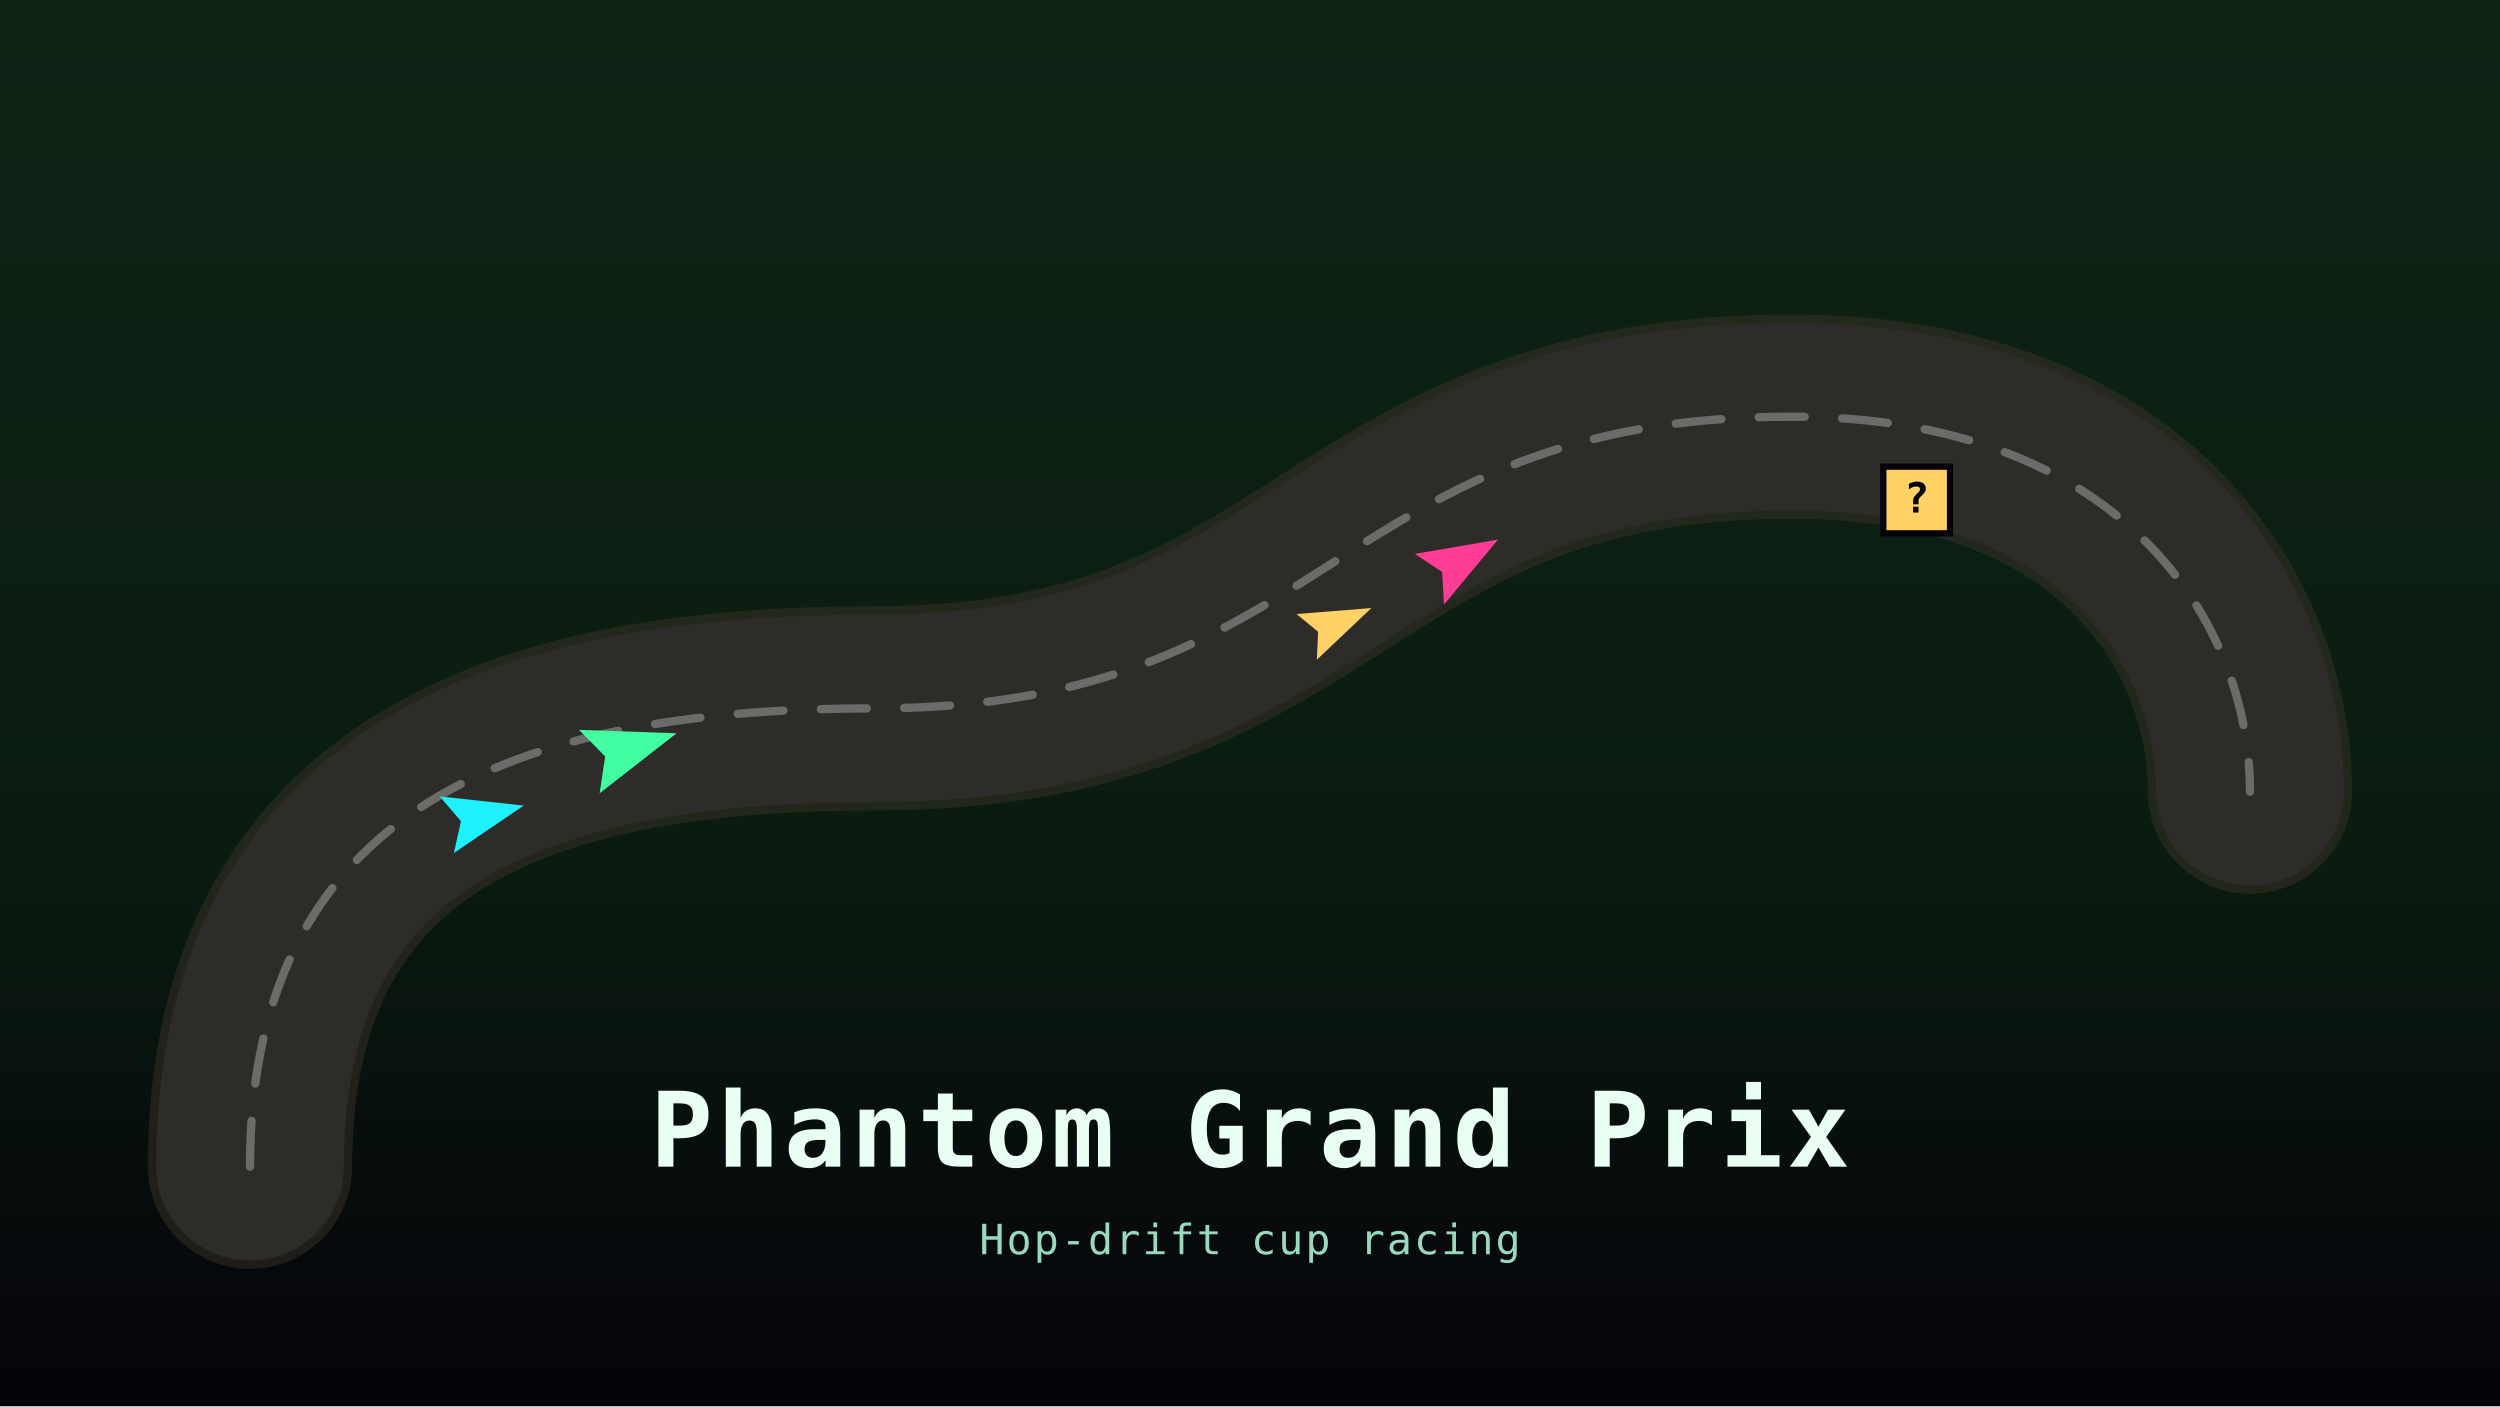
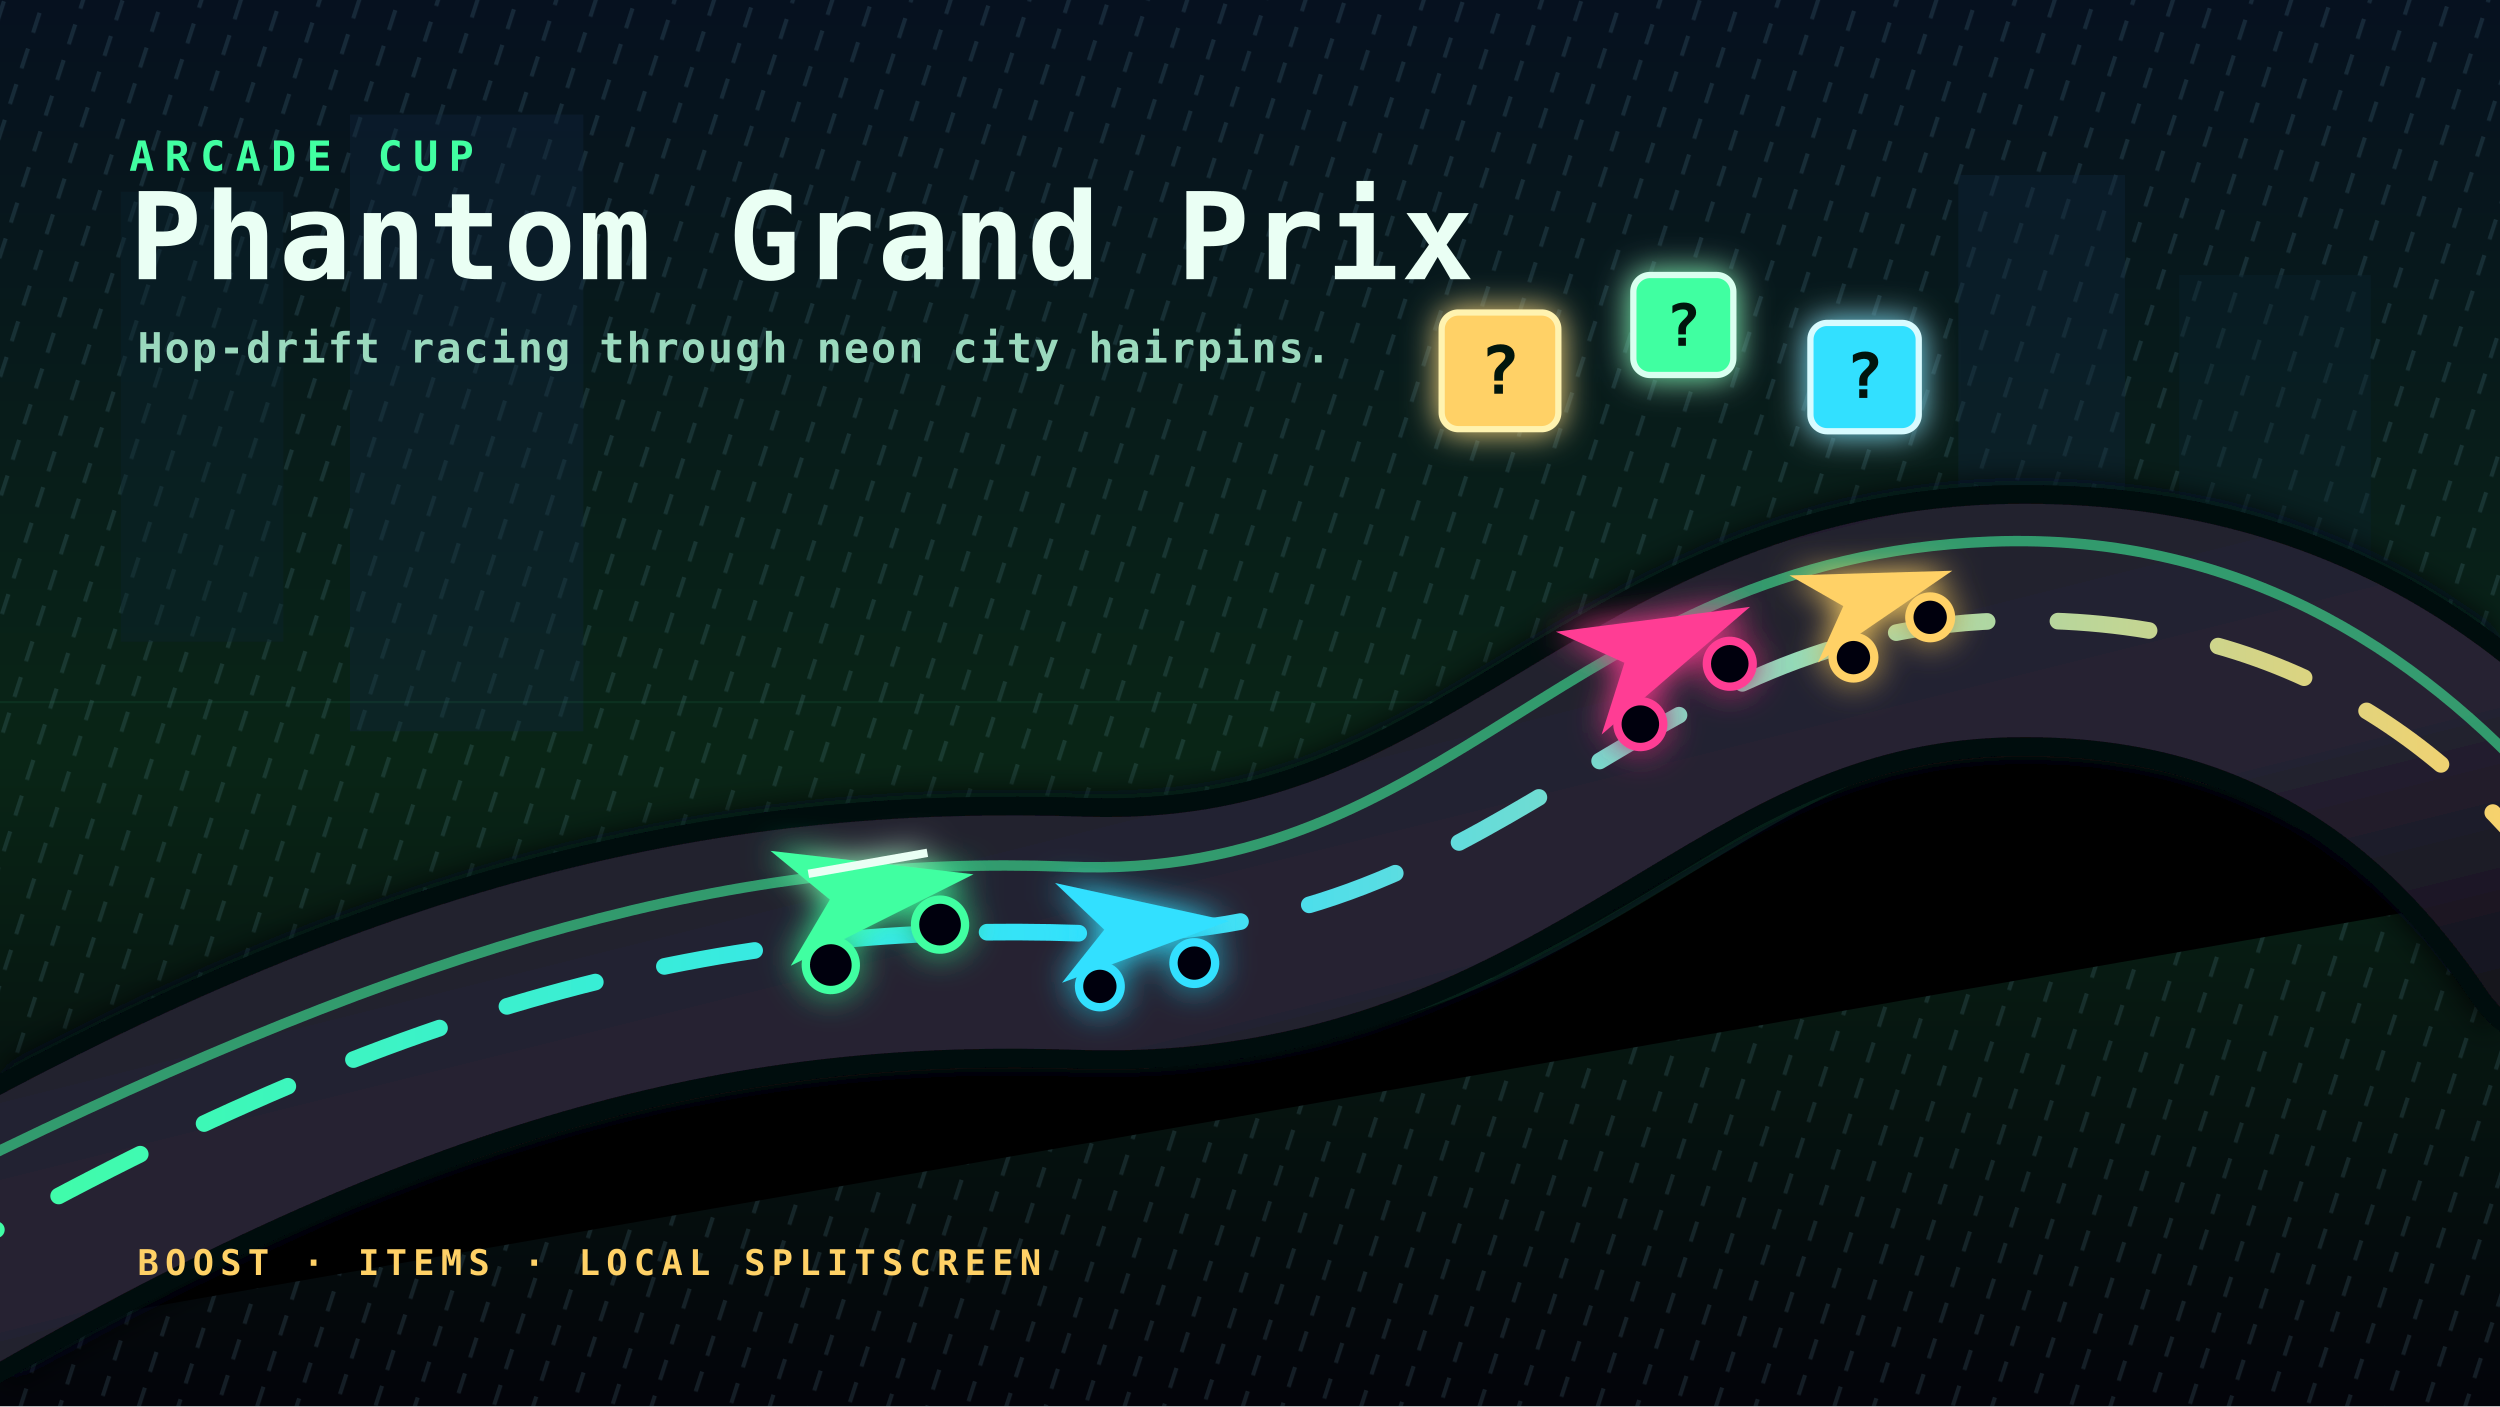
- <svg xmlns="http://www.w3.org/2000/svg" width="1200" height="675" viewBox="0 0 1200 675">
+ <svg xmlns="http://www.w3.org/2000/svg" width="1200" height="675" viewBox="0 0 1200 675" role="img" aria-labelledby="title desc">
  <defs>
-     <linearGradient id="bg" x1="0" y1="0" x2="0" y2="1">
-       <stop offset="0%" stop-color="#0e2415" />
-       <stop offset="60%" stop-color="#0a1c10" />
-       <stop offset="100%" stop-color="#05030a" />
+     <linearGradient id="sky" x1="0" y1="0" x2="0" y2="1">
+       <stop offset="0" stop-color="#06111f" />
+       <stop offset=".54" stop-color="#092516" />
+       <stop offset="1" stop-color="#03040a" />
    </linearGradient>
+     <linearGradient id="track" x1="0" y1="0" x2="1" y2="1">
+       <stop offset="0" stop-color="#171b26" />
+       <stop offset=".52" stop-color="#272333" />
+       <stop offset="1" stop-color="#05060b" />
+     </linearGradient>
+     <linearGradient id="neon" x1="0" y1="0" x2="1" y2="0">
+       <stop offset="0" stop-color="#41ffa1" />
+       <stop offset=".45" stop-color="#33e0ff" />
+       <stop offset="1" stop-color="#ffd166" />
+     </linearGradient>
+     <filter id="glow" x="-50%" y="-50%" width="200%" height="200%">
+       <feGaussianBlur stdDeviation="8" result="blur" />
+       <feMerge>
+         <feMergeNode in="blur" />
+         <feMergeNode in="SourceGraphic" />
+       </feMerge>
+     </filter>
+     <pattern id="rain" width="18" height="18" patternUnits="userSpaceOnUse" patternTransform="rotate(18)">
+       <path d="M2 0V10" stroke="#9be7ff" stroke-opacity=".11" stroke-width="2" />
+     </pattern>
  </defs>
-   <rect width="1200" height="675" fill="url(#bg)" />
-   <path d="M 120 560 C 120 380 260 340 420 340 C 640 340 640 200 860 200 C 1020 200 1080 300 1080 380" fill="none" stroke="#23262c" stroke-width="90" stroke-linecap="round" />
-   <path d="M 120 560 C 120 380 260 340 420 340 C 640 340 640 200 860 200 C 1020 200 1080 300 1080 380" fill="none" stroke="#3a3226" stroke-width="98" stroke-linecap="round" opacity="0.5" stroke-dasharray="1 0" />
-   <path d="M 120 560 C 120 380 260 340 420 340 C 640 340 640 200 860 200 C 1020 200 1080 300 1080 380" fill="none" stroke="rgba(255,255,255,.3)" stroke-width="4" stroke-dasharray="22 18" stroke-linecap="round" />
-   <g transform="translate(300,360) rotate(-18)">
-     <polygon points="26,0 -18,-16 -10,0 -18,16" fill="#41ffa1" />
+   <rect width="1200" height="675" fill="url(#sky)" />
+   <rect width="1200" height="675" fill="url(#rain)" />
+   <g opacity=".38">
+     <rect x="58" y="92" width="78" height="216" fill="#0b2130" />
+     <rect x="168" y="55" width="112" height="296" fill="#10263c" />
+     <rect x="940" y="84" width="80" height="252" fill="#10263c" />
+     <rect x="1046" y="132" width="92" height="198" fill="#0b2130" />
+     <path d="M0 337 H1200" stroke="#41ffa1" stroke-opacity=".16" />
  </g>
-   <g transform="translate(230,392) rotate(-14)">
-     <polygon points="22,0 -16,-14 -9,0 -16,14" fill="#1ef0ff" />
+   <g stroke="#41ffa1" stroke-opacity=".16" stroke-width="3">
+     <path d="M0 590 C210 500 340 455 510 454 C720 453 784 300 970 298 C1085 297 1164 344 1200 388" />
+     <path d="M0 640 C228 532 354 505 536 506 C770 508 827 354 998 349 C1095 346 1162 389 1200 430" />
  </g>
-   <g transform="translate(700,270) rotate(-30)">
-     <polygon points="22,0 -16,-14 -9,0 -16,14" fill="#ff3d94" />
+   <g filter="url(#glow)">
+     <path d="M-40 612 C190 478 350 442 520 448 C720 454 780 304 960 298 C1096 294 1182 358 1240 444" fill="none" stroke="#05070c" stroke-width="130" stroke-linecap="round" />
+     <path d="M-40 612 C190 478 350 442 520 448 C720 454 780 304 960 298 C1096 294 1182 358 1240 444" fill="none" stroke="url(#track)" stroke-width="112" stroke-linecap="round" />
+     <path d="M-40 612 C190 478 350 442 520 448 C720 454 780 304 960 298 C1096 294 1182 358 1240 444" fill="none" stroke="url(#neon)" stroke-width="8" stroke-dasharray="44 34" stroke-linecap="round" />
+     <path d="M-20 562 C205 451 355 410 512 416 C696 424 752 268 955 260 C1080 255 1168 318 1230 390" fill="none" stroke="#41ffa1" stroke-opacity=".55" stroke-width="5" stroke-linecap="round" />
  </g>
-   <g transform="translate(640,300) rotate(-24)">
-     <polygon points="20,0 -14,-12 -8,0 -14,12" fill="#ffd166" />
+   <g filter="url(#glow)">
+     <g transform="translate(420 428) rotate(-10)">
+       <path d="M48 0 L-46 -28 L-22 0 L-46 28 Z" fill="#41ffa1" />
+       <circle cx="-27" cy="31" r="12" fill="#03040a" stroke="#41ffa1" stroke-width="4" />
+       <circle cx="28" cy="21" r="12" fill="#03040a" stroke="#41ffa1" stroke-width="4" />
+       <path d="M-30 -14 H28" stroke="#eafff4" stroke-width="4" />
+     </g>
+     <g transform="translate(548 445) rotate(-4)">
+       <path d="M42 0 L-40 -24 L-18 0 L-40 24 Z" fill="#33e0ff" />
+       <circle cx="-22" cy="27" r="10" fill="#03040a" stroke="#33e0ff" stroke-width="4" />
+       <circle cx="24" cy="19" r="10" fill="#03040a" stroke="#33e0ff" stroke-width="4" />
+     </g>
+     <g transform="translate(798 310) rotate(-24)">
+       <path d="M46 0 L-44 -27 L-20 0 L-44 27 Z" fill="#ff3d94" />
+       <circle cx="-25" cy="30" r="11" fill="#03040a" stroke="#ff3d94" stroke-width="4" />
+       <circle cx="26" cy="21" r="11" fill="#03040a" stroke="#ff3d94" stroke-width="4" />
+     </g>
+     <g transform="translate(900 286) rotate(-18)">
+       <path d="M39 0 L-36 -22 L-16 0 L-36 22 Z" fill="#ffd166" />
+       <circle cx="-19" cy="25" r="10" fill="#03040a" stroke="#ffd166" stroke-width="4" />
+       <circle cx="22" cy="18" r="10" fill="#03040a" stroke="#ffd166" stroke-width="4" />
+     </g>
  </g>
-   <g transform="translate(920,240)">
-     <rect x="-16" y="-16" width="32" height="32" fill="#ffd166" stroke="#05030a" stroke-width="3" />
-     <text x="0" y="6" text-anchor="middle" font-family="ui-monospace,Menlo,Consolas,monospace" font-size="20" font-weight="800" fill="#05030a">?</text>
+   <g filter="url(#glow)" font-family="ui-monospace,Menlo,Consolas,monospace" font-weight="900" text-anchor="middle">
+     <g transform="translate(720 178)">
+       <rect x="-28" y="-28" width="56" height="56" rx="8" fill="#ffd166" stroke="#fff3b0" stroke-width="3" />
+       <text y="11" font-size="32" fill="#06120b">?</text>
+     </g>
+     <g transform="translate(808 156)">
+       <rect x="-24" y="-24" width="48" height="48" rx="8" fill="#41ffa1" stroke="#d9ffef" stroke-width="3" />
+       <text y="10" font-size="28" fill="#06120b">?</text>
+     </g>
+     <g transform="translate(895 181)">
+       <rect x="-26" y="-26" width="52" height="52" rx="8" fill="#33e0ff" stroke="#d8fbff" stroke-width="3" />
+       <text y="10" font-size="30" fill="#06120b">?</text>
+     </g>
  </g>
-   <text x="600" y="560" text-anchor="middle" font-family="ui-monospace,Menlo,Consolas,monospace" font-size="50" font-weight="700" fill="#eafff4" letter-spacing="2">Phantom Grand Prix</text>
-   <text x="600" y="602" text-anchor="middle" font-family="ui-monospace,Menlo,Consolas,monospace" font-size="20" fill="#9ad9bd" letter-spacing="1">Hop-drift cup racing</text>
+   <g font-family="ui-monospace,Menlo,Consolas,monospace">
+     <text x="62" y="82" fill="#41ffa1" font-size="20" font-weight="900" letter-spacing="5">ARCADE CUP</text>
+     <text x="62" y="134" fill="#eafff4" font-size="58" font-weight="900" letter-spacing="1">Phantom Grand Prix</text>
+     <text x="66" y="174" fill="#9ad9bd" font-size="20" font-weight="700" letter-spacing="1">Hop-drift racing through neon city hairpins.</text>
+     <text x="66" y="612" fill="#ffd166" font-size="17" font-weight="900" letter-spacing="3">BOOST · ITEMS · LOCAL SPLITSCREEN</text>
+   </g>
</svg>
